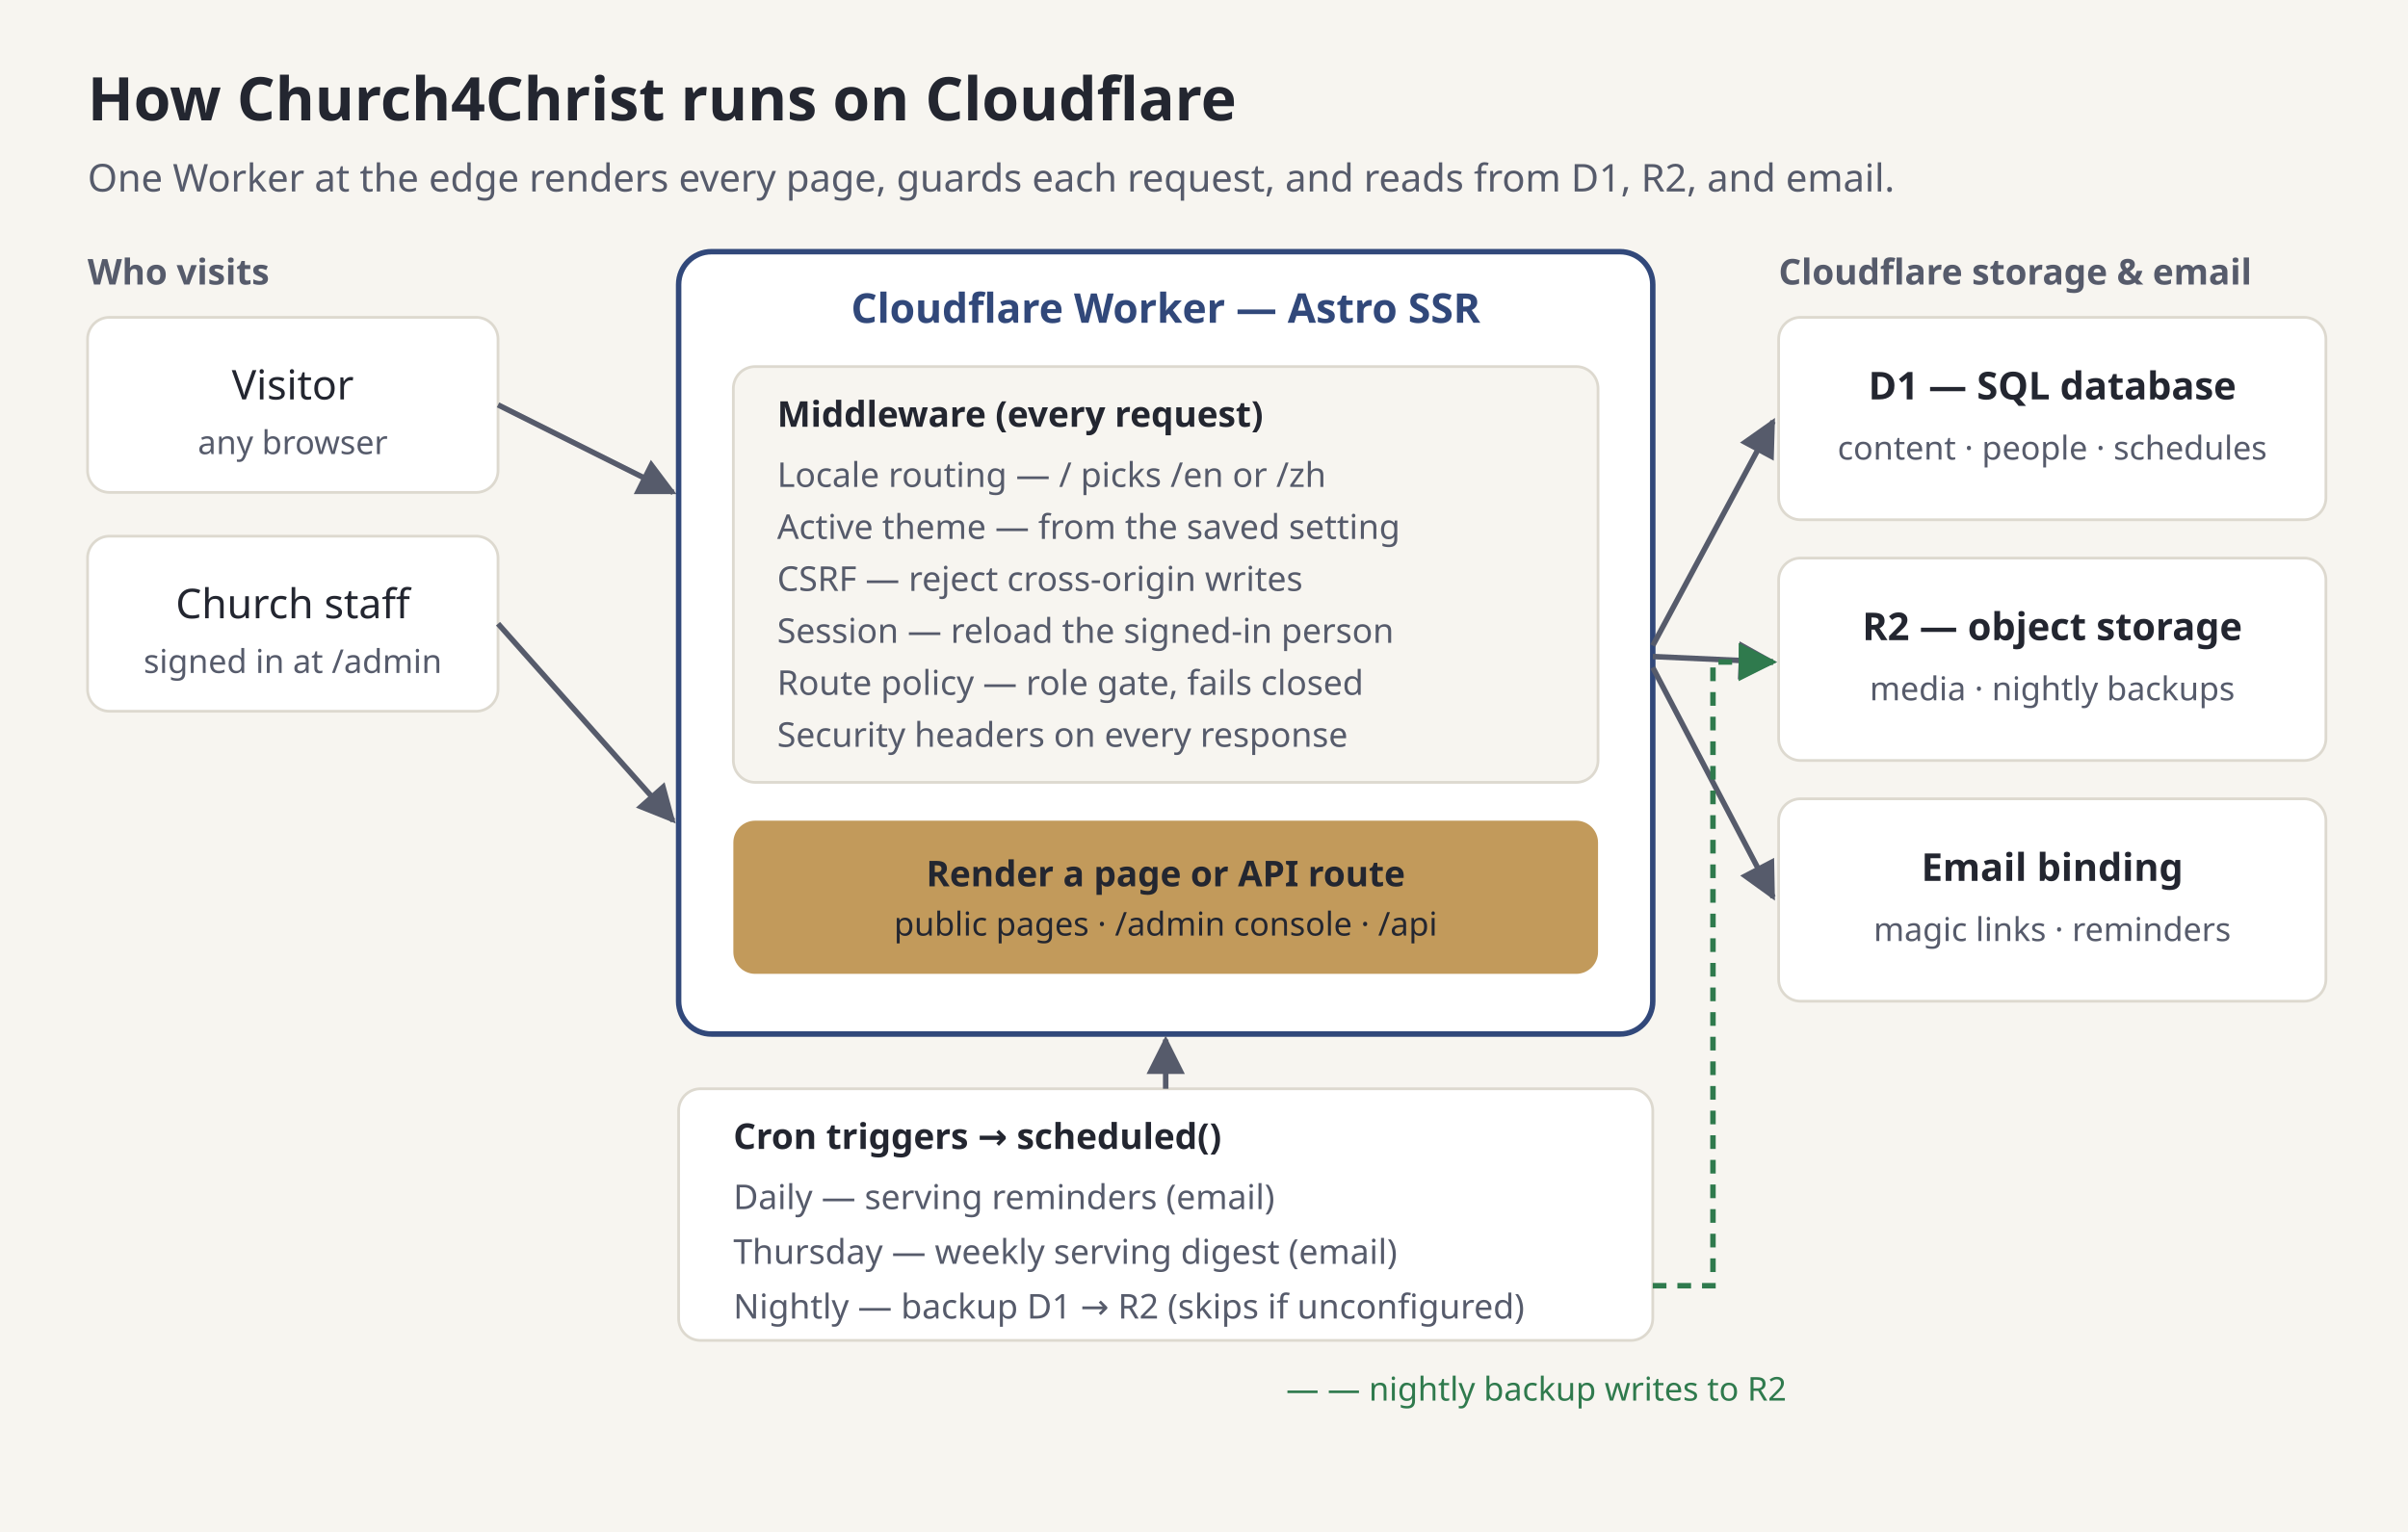
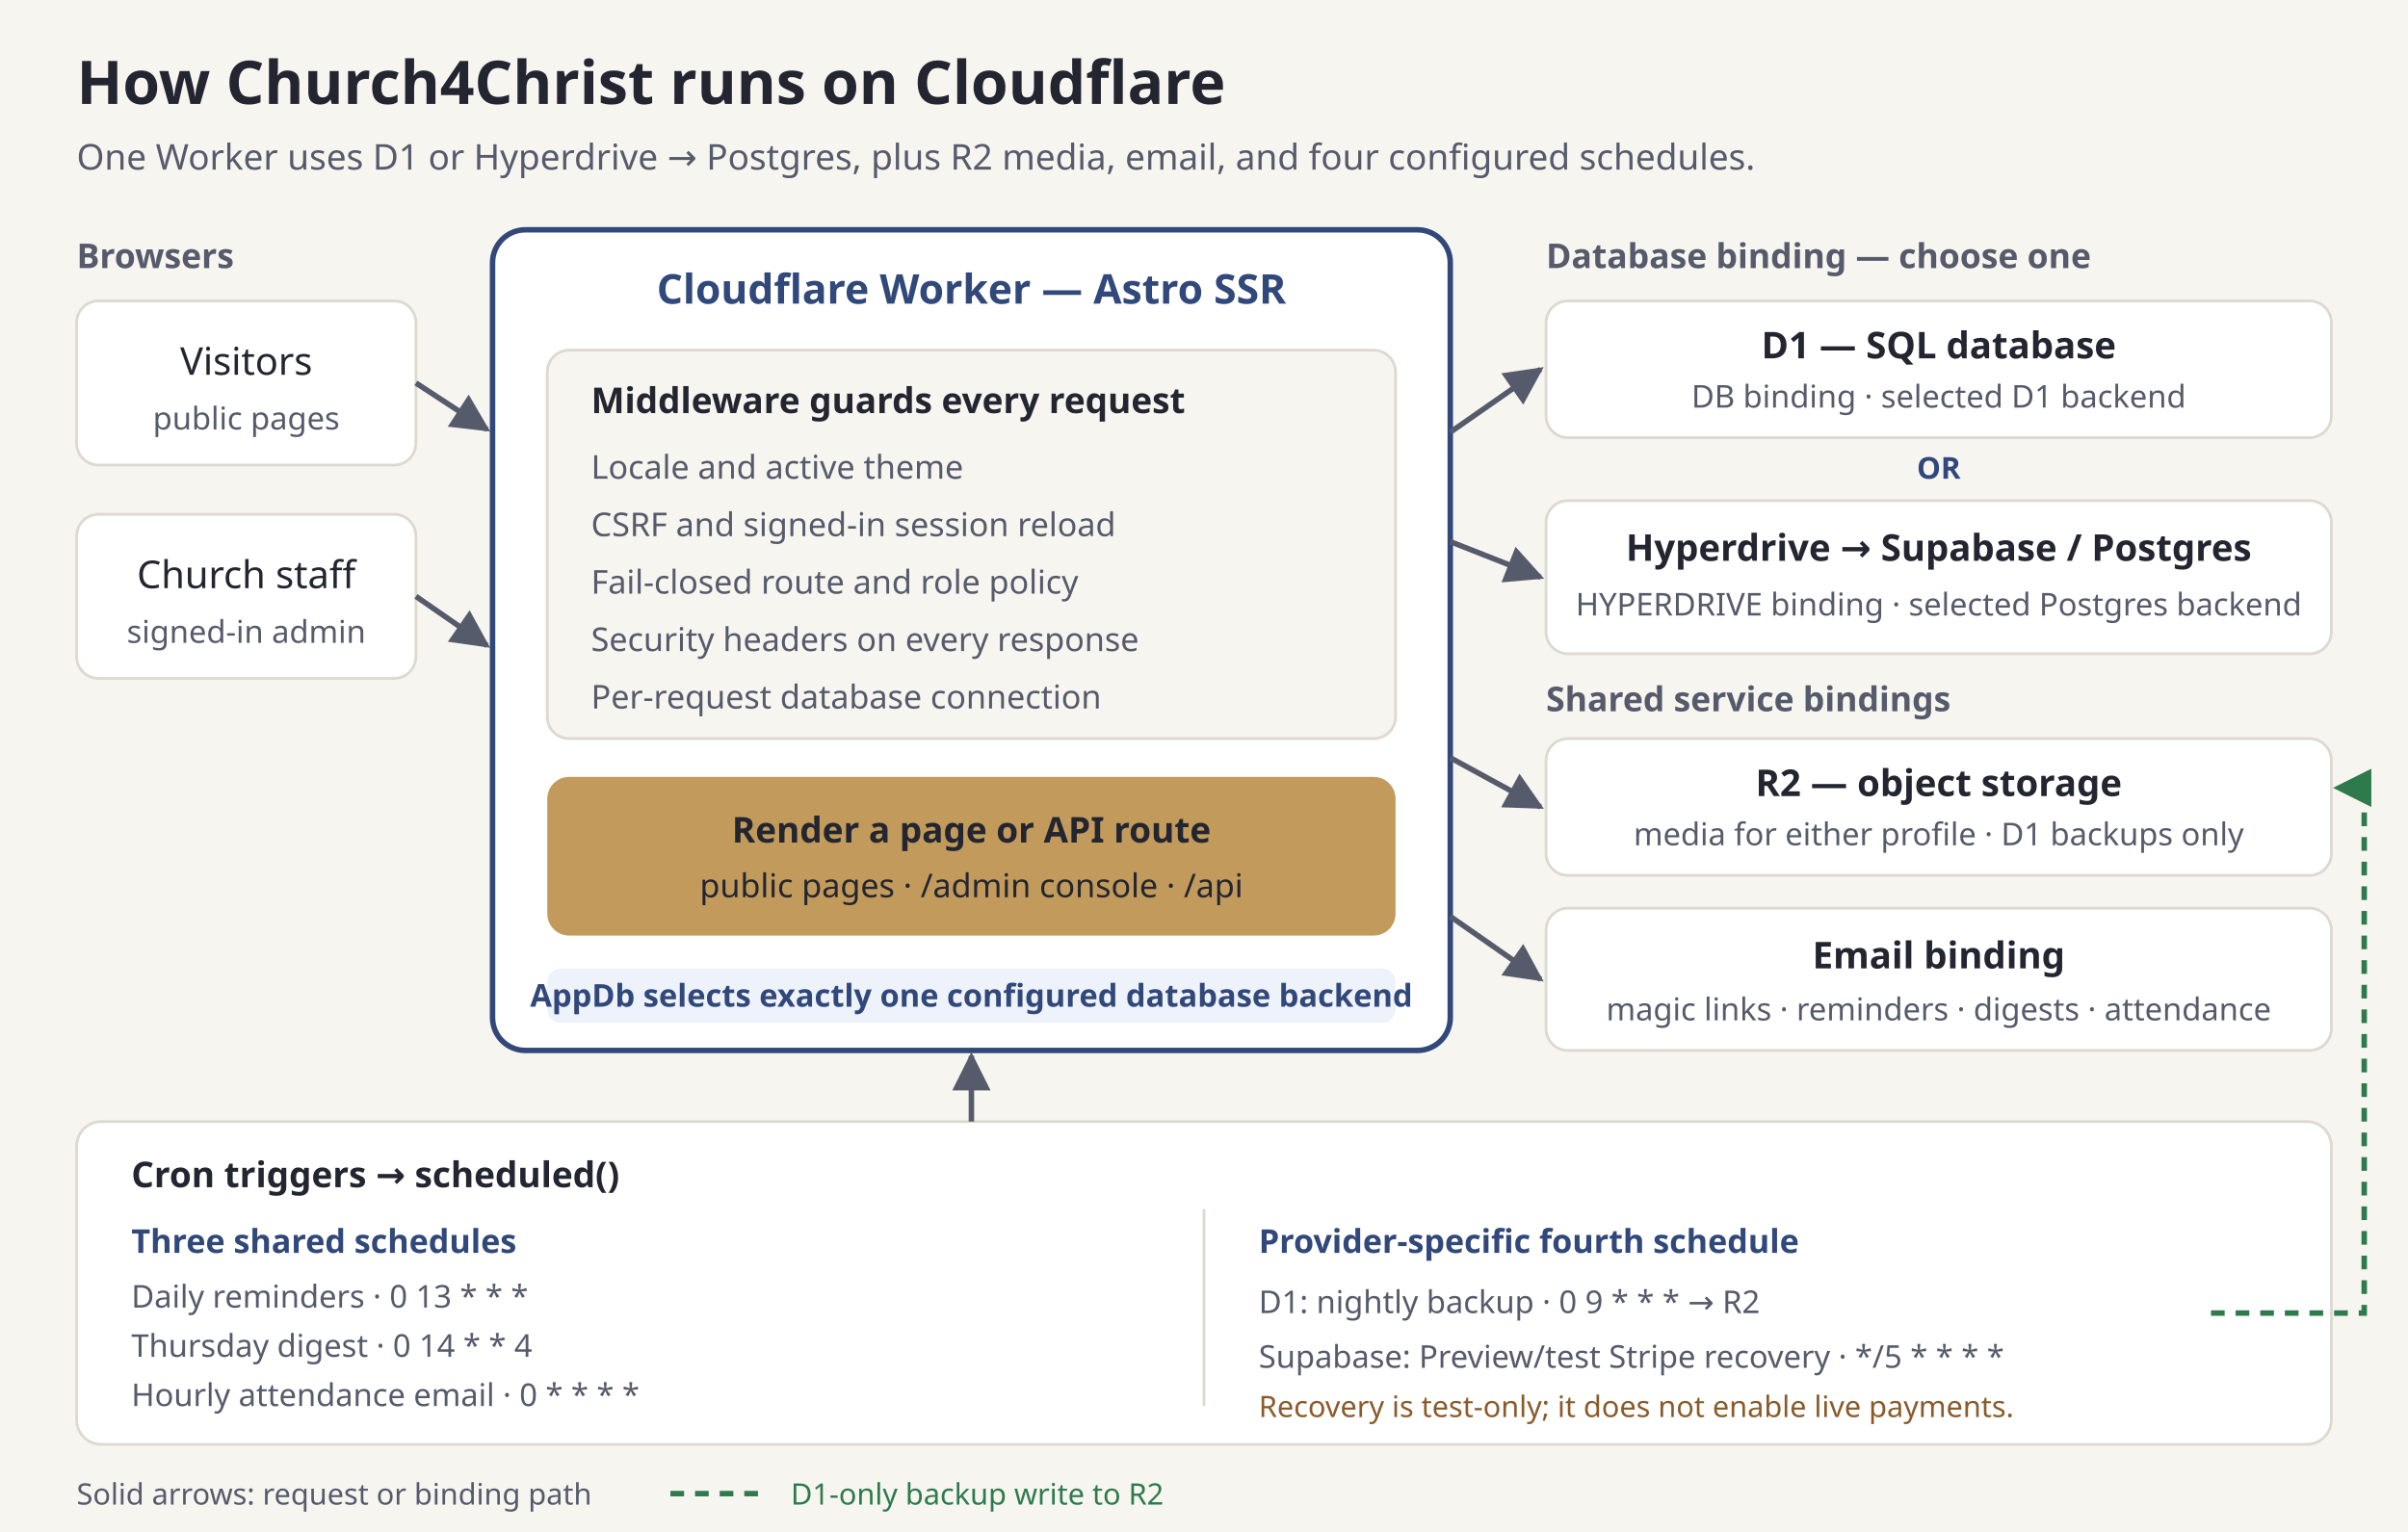
- <svg xmlns="http://www.w3.org/2000/svg" viewBox="0 0 880 560" font-family="system-ui, sans-serif" role="img" aria-label="How Church4Christ runs on Cloudflare: a browser reaches one Worker at the edge, which runs middleware then Astro SSR, and talks to D1, R2, and email — with cron triggers driving reminders, digest, and the nightly backup">
+ <svg xmlns="http://www.w3.org/2000/svg" viewBox="0 0 880 560" font-family="system-ui, sans-serif" role="img" aria-label="Cloudflare deployment overview: browsers reach one Astro Worker. The Worker uses either a D1 binding or Hyperdrive to Supabase Postgres, plus R2 for media and an Email binding. Three shared schedules send daily reminders, a Thursday digest, and hourly attendance email. A fourth provider-specific schedule is either the D1-only nightly backup to R2 or Supabase Preview test Stripe recovery every five minutes.">
  <defs>
    <marker id="arrow" viewBox="0 0 10 10" refX="9" refY="5" markerWidth="7" markerHeight="7" orient="auto-start-reverse">
      <path d="M0,0 L10,5 L0,10 z" fill="#565B6B" />
    </marker>
    <marker id="arrowG" viewBox="0 0 10 10" refX="9" refY="5" markerWidth="7" markerHeight="7" orient="auto-start-reverse">
      <path d="M0,0 L10,5 L0,10 z" fill="#2F7A4D" />
    </marker>
  </defs>
  <rect x="0" y="0" width="880" height="560" fill="#F7F5F0" />
-   <text x="32" y="44" font-size="22" font-weight="700" fill="#232630">How Church4Christ runs on Cloudflare</text>
-   <text x="32" y="70" font-size="14" fill="#565B6B">One Worker at the edge renders every page, guards each request, and reads from D1, R2, and email.</text>
-   <text x="32" y="104" font-size="13" font-weight="600" fill="#565B6B">Who visits</text>
-   <rect x="32" y="116" width="150" height="64" rx="8" fill="#FFFFFF" stroke="#DDD9CF" />
-   <text x="107" y="146" font-size="15" fill="#232630" text-anchor="middle">Visitor</text>
-   <text x="107" y="166" font-size="12" fill="#565B6B" text-anchor="middle">any browser</text>
-   <rect x="32" y="196" width="150" height="64" rx="8" fill="#FFFFFF" stroke="#DDD9CF" />
-   <text x="107" y="226" font-size="15" fill="#232630" text-anchor="middle">Church staff</text>
-   <text x="107" y="246" font-size="12" fill="#565B6B" text-anchor="middle">signed in at /admin</text>
-   <line x1="182" y1="148" x2="246" y2="180" stroke="#565B6B" stroke-width="2" marker-end="url(#arrow)" />
-   <line x1="182" y1="228" x2="246" y2="300" stroke="#565B6B" stroke-width="2" marker-end="url(#arrow)" />
-   <rect x="248" y="92" width="356" height="286" rx="12" fill="#FFFFFF" stroke="#31487A" stroke-width="2" />
-   <text x="426" y="118" font-size="15" font-weight="700" fill="#31487A" text-anchor="middle">Cloudflare Worker — Astro SSR</text>
-   <rect x="268" y="134" width="316" height="152" rx="8" fill="#F7F5F0" stroke="#DDD9CF" />
-   <text x="284" y="156" font-size="13" font-weight="700" fill="#232630">Middleware (every request)</text>
-   <text x="284" y="178" font-size="12.5" fill="#565B6B">Locale routing — / picks /en or /zh</text>
-   <text x="284" y="197" font-size="12.5" fill="#565B6B">Active theme — from the saved setting</text>
-   <text x="284" y="216" font-size="12.5" fill="#565B6B">CSRF — reject cross-origin writes</text>
-   <text x="284" y="235" font-size="12.5" fill="#565B6B">Session — reload the signed-in person</text>
-   <text x="284" y="254" font-size="12.5" fill="#565B6B">Route policy — role gate, fails closed</text>
-   <text x="284" y="273" font-size="12.5" fill="#565B6B">Security headers on every response</text>
-   <rect x="268" y="300" width="316" height="56" rx="8" fill="#C29A5B" />
-   <text x="426" y="324" font-size="13" font-weight="700" fill="#232630" text-anchor="middle">Render a page or API route</text>
-   <text x="426" y="342" font-size="12" fill="#232630" text-anchor="middle">public pages · /admin console · /api</text>
-   <text x="650" y="104" font-size="13" font-weight="600" fill="#565B6B">Cloudflare storage &amp; email</text>
-   <rect x="650" y="116" width="200" height="74" rx="8" fill="#FFFFFF" stroke="#DDD9CF" />
-   <text x="750" y="146" font-size="14" font-weight="600" fill="#232630" text-anchor="middle">D1 — SQL database</text>
-   <text x="750" y="168" font-size="12" fill="#565B6B" text-anchor="middle">content · people · schedules</text>
-   <rect x="650" y="204" width="200" height="74" rx="8" fill="#FFFFFF" stroke="#DDD9CF" />
-   <text x="750" y="234" font-size="14" font-weight="600" fill="#232630" text-anchor="middle">R2 — object storage</text>
-   <text x="750" y="256" font-size="12" fill="#565B6B" text-anchor="middle">media · nightly backups</text>
-   <rect x="650" y="292" width="200" height="74" rx="8" fill="#FFFFFF" stroke="#DDD9CF" />
-   <text x="750" y="322" font-size="14" font-weight="600" fill="#232630" text-anchor="middle">Email binding</text>
-   <text x="750" y="344" font-size="12" fill="#565B6B" text-anchor="middle">magic links · reminders</text>
-   <line x1="604" y1="236" x2="648" y2="154" stroke="#565B6B" stroke-width="2" marker-end="url(#arrow)" />
-   <line x1="604" y1="240" x2="648" y2="242" stroke="#565B6B" stroke-width="2" marker-end="url(#arrow)" />
-   <line x1="604" y1="244" x2="648" y2="328" stroke="#565B6B" stroke-width="2" marker-end="url(#arrow)" />
-   <rect x="248" y="398" width="356" height="92" rx="8" fill="#FFFFFF" stroke="#DDD9CF" />
-   <text x="268" y="420" font-size="13" font-weight="700" fill="#232630">Cron triggers → scheduled()</text>
-   <text x="268" y="442" font-size="12.5" fill="#565B6B">Daily — serving reminders (email)</text>
-   <text x="268" y="462" font-size="12.5" fill="#565B6B">Thursday — weekly serving digest (email)</text>
-   <text x="268" y="482" font-size="12.5" fill="#565B6B">Nightly — backup D1 → R2 (skips if unconfigured)</text>
-   <line x1="426" y1="398" x2="426" y2="380" stroke="#565B6B" stroke-width="2" marker-end="url(#arrow)" />
-   <polyline points="604,470 626,470 626,242 648,242" fill="none" stroke="#2F7A4D" stroke-width="2" stroke-dasharray="5 4" marker-end="url(#arrowG)" />
-   <text x="470" y="512" font-size="12" fill="#2F7A4D">— — nightly backup writes to R2</text>
+   <text x="28" y="38" font-size="22" font-weight="700" fill="#232630">How Church4Christ runs on Cloudflare</text>
+   <text x="28" y="62" font-size="13" fill="#565B6B">One Worker uses D1 or Hyperdrive → Postgres, plus R2 media, email, and four configured schedules.</text>
+   <text x="28" y="98" font-size="12.5" font-weight="600" fill="#565B6B">Browsers</text>
+   <rect x="28" y="110" width="124" height="60" rx="8" fill="#FFFFFF" stroke="#DDD9CF" />
+   <text x="90" y="137" font-size="14" fill="#232630" text-anchor="middle">Visitors</text>
+   <text x="90" y="157" font-size="11.5" fill="#565B6B" text-anchor="middle">public pages</text>
+   <rect x="28" y="188" width="124" height="60" rx="8" fill="#FFFFFF" stroke="#DDD9CF" />
+   <text x="90" y="215" font-size="14" fill="#232630" text-anchor="middle">Church staff</text>
+   <text x="90" y="235" font-size="11.5" fill="#565B6B" text-anchor="middle">signed-in admin</text>
+   <line x1="152" y1="140" x2="178" y2="157" stroke="#565B6B" stroke-width="2" marker-end="url(#arrow)" />
+   <line x1="152" y1="218" x2="178" y2="236" stroke="#565B6B" stroke-width="2" marker-end="url(#arrow)" />
+   <rect x="180" y="84" width="350" height="300" rx="12" fill="#FFFFFF" stroke="#31487A" stroke-width="2" />
+   <text x="355" y="111" font-size="15" font-weight="700" fill="#31487A" text-anchor="middle">Cloudflare Worker — Astro SSR</text>
+   <rect x="200" y="128" width="310" height="142" rx="8" fill="#F7F5F0" stroke="#DDD9CF" />
+   <text x="216" y="151" font-size="13" font-weight="700" fill="#232630">Middleware guards every request</text>
+   <text x="216" y="175" font-size="12" fill="#565B6B">Locale and active theme</text>
+   <text x="216" y="196" font-size="12" fill="#565B6B">CSRF and signed-in session reload</text>
+   <text x="216" y="217" font-size="12" fill="#565B6B">Fail-closed route and role policy</text>
+   <text x="216" y="238" font-size="12" fill="#565B6B">Security headers on every response</text>
+   <text x="216" y="259" font-size="12" fill="#565B6B">Per-request database connection</text>
+   <rect x="200" y="284" width="310" height="58" rx="8" fill="#C29A5B" />
+   <text x="355" y="308" font-size="13" font-weight="700" fill="#232630" text-anchor="middle">Render a page or API route</text>
+   <text x="355" y="328" font-size="12" fill="#232630" text-anchor="middle">public pages · /admin console · /api</text>
+   <rect x="200" y="354" width="310" height="20" rx="5" fill="#EEF2FA" />
+   <text x="355" y="368" font-size="11.5" font-weight="600" fill="#31487A" text-anchor="middle">AppDb selects exactly one configured database backend</text>
+   <text x="565" y="98" font-size="12.5" font-weight="600" fill="#565B6B">Database binding — choose one</text>
+   <rect x="565" y="110" width="287" height="50" rx="8" fill="#FFFFFF" stroke="#DDD9CF" />
+   <text x="708.5" y="131" font-size="13.5" font-weight="600" fill="#232630" text-anchor="middle">D1 — SQL database</text>
+   <text x="708.5" y="149" font-size="11.5" fill="#565B6B" text-anchor="middle">DB binding · selected D1 backend</text>
+   <text x="708.5" y="175" font-size="11" font-weight="700" fill="#31487A" text-anchor="middle">OR</text>
+   <rect x="565" y="183" width="287" height="56" rx="8" fill="#FFFFFF" stroke="#DDD9CF" />
+   <text x="708.5" y="205" font-size="13.5" font-weight="600" fill="#232630" text-anchor="middle">Hyperdrive → Supabase / Postgres</text>
+   <text x="708.5" y="225" font-size="11.5" fill="#565B6B" text-anchor="middle">HYPERDRIVE binding · selected Postgres backend</text>
+   <text x="565" y="260" font-size="12.5" font-weight="600" fill="#565B6B">Shared service bindings</text>
+   <rect x="565" y="270" width="287" height="50" rx="8" fill="#FFFFFF" stroke="#DDD9CF" />
+   <text x="708.5" y="291" font-size="13.5" font-weight="600" fill="#232630" text-anchor="middle">R2 — object storage</text>
+   <text x="708.5" y="309" font-size="11.5" fill="#565B6B" text-anchor="middle">media for either profile · D1 backups only</text>
+   <rect x="565" y="332" width="287" height="52" rx="8" fill="#FFFFFF" stroke="#DDD9CF" />
+   <text x="708.5" y="354" font-size="13.5" font-weight="600" fill="#232630" text-anchor="middle">Email binding</text>
+   <text x="708.5" y="373" font-size="11.5" fill="#565B6B" text-anchor="middle">magic links · reminders · digests · attendance</text>
+   <line x1="530" y1="158" x2="563" y2="135" stroke="#565B6B" stroke-width="2" marker-end="url(#arrow)" />
+   <line x1="530" y1="198" x2="563" y2="211" stroke="#565B6B" stroke-width="2" marker-end="url(#arrow)" />
+   <line x1="530" y1="277" x2="563" y2="295" stroke="#565B6B" stroke-width="2" marker-end="url(#arrow)" />
+   <line x1="530" y1="335" x2="563" y2="358" stroke="#565B6B" stroke-width="2" marker-end="url(#arrow)" />
+   <rect x="28" y="410" width="824" height="118" rx="9" fill="#FFFFFF" stroke="#DDD9CF" />
+   <text x="48" y="434" font-size="13" font-weight="700" fill="#232630">Cron triggers → scheduled()</text>
+   <line x1="440" y1="442" x2="440" y2="514" stroke="#DDD9CF" />
+   <text x="48" y="458" font-size="12" font-weight="700" fill="#31487A">Three shared schedules</text>
+   <text x="48" y="478" font-size="11.5" fill="#565B6B">Daily reminders · 0 13 * * *</text>
+   <text x="48" y="496" font-size="11.5" fill="#565B6B">Thursday digest · 0 14 * * 4</text>
+   <text x="48" y="514" font-size="11.5" fill="#565B6B">Hourly attendance email · 0 * * * *</text>
+   <text x="460" y="458" font-size="12" font-weight="700" fill="#31487A">Provider-specific fourth schedule</text>
+   <text x="460" y="480" font-size="11.5" fill="#565B6B">D1: nightly backup · 0 9 * * * → R2</text>
+   <text x="460" y="500" font-size="11.5" fill="#565B6B">Supabase: Preview/test Stripe recovery · */5 * * * *</text>
+   <text x="460" y="518" font-size="10.8" fill="#8A5A2B">Recovery is test-only; it does not enable live payments.</text>
+   <line x1="355" y1="410" x2="355" y2="386" stroke="#565B6B" stroke-width="2" marker-end="url(#arrow)" />
+   <polyline points="808,480 864,480 864,288 854,288" fill="none" stroke="#2F7A4D" stroke-width="2" stroke-dasharray="5 4" marker-end="url(#arrowG)" />
+   <text x="28" y="550" font-size="10.8" fill="#565B6B">Solid arrows: request or binding path</text>
+   <line x1="245" y1="546" x2="280" y2="546" stroke="#2F7A4D" stroke-width="2" stroke-dasharray="5 4" />
+   <text x="289" y="550" font-size="10.8" fill="#2F7A4D">D1-only backup write to R2</text>
</svg>
